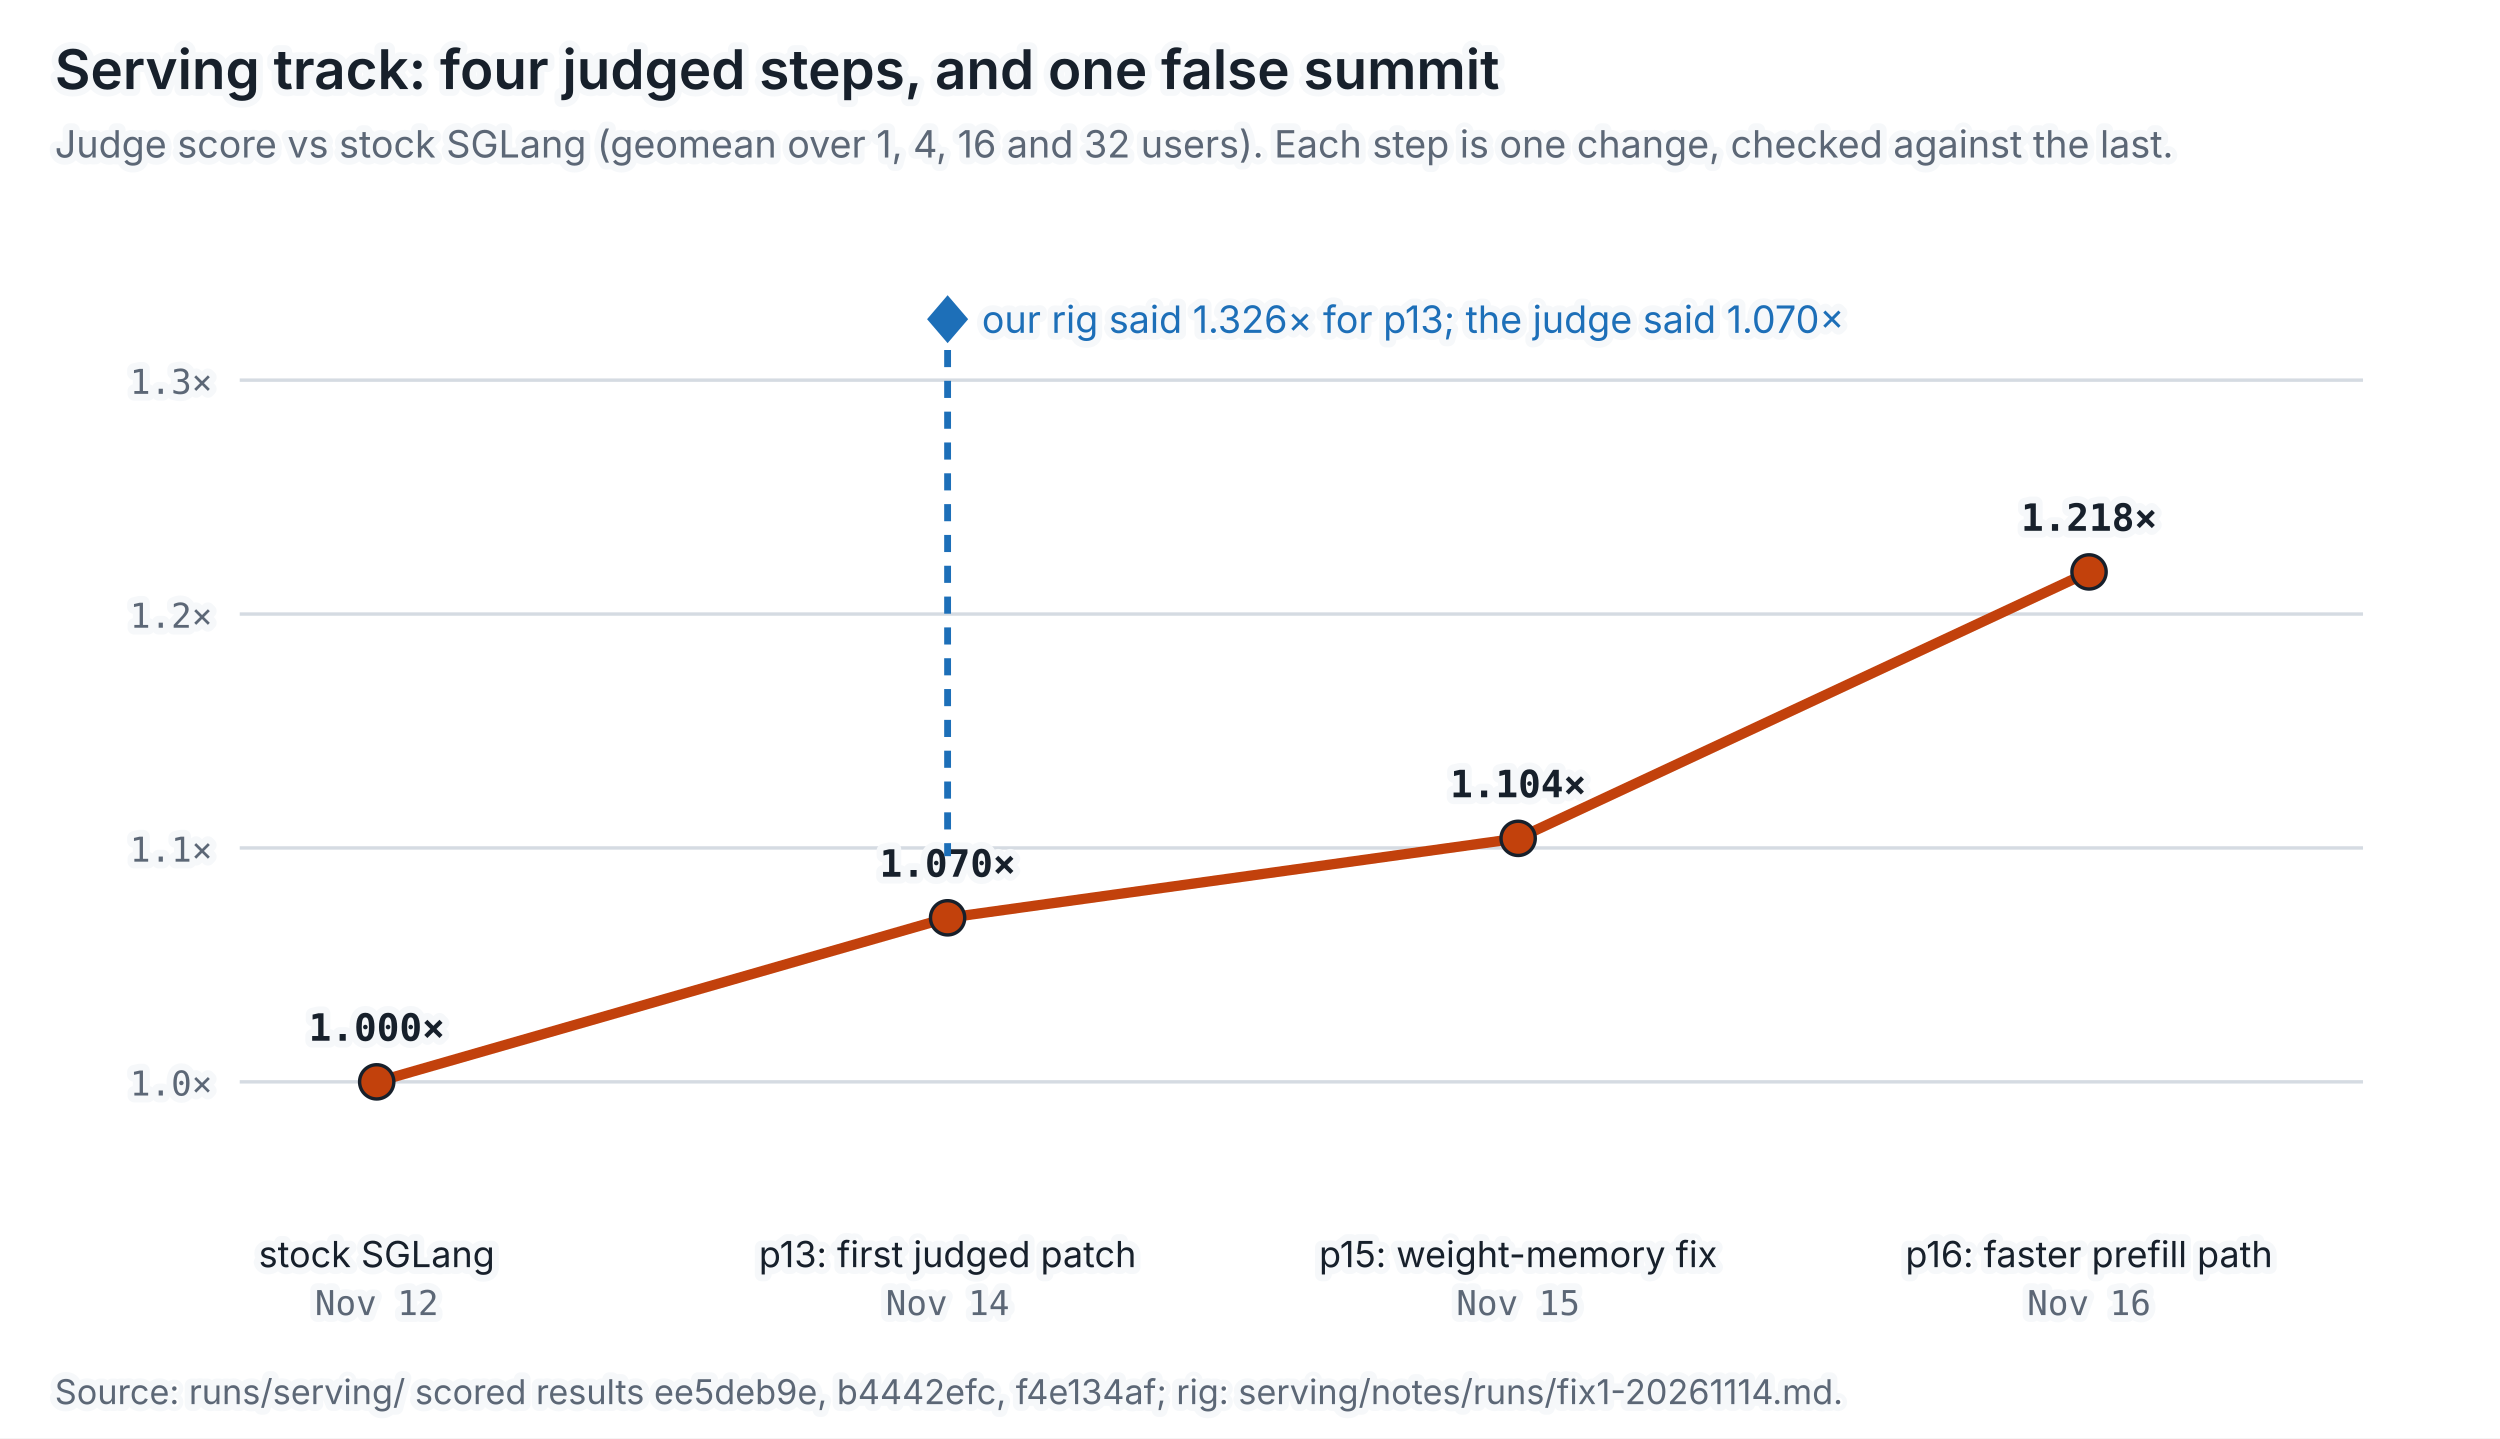
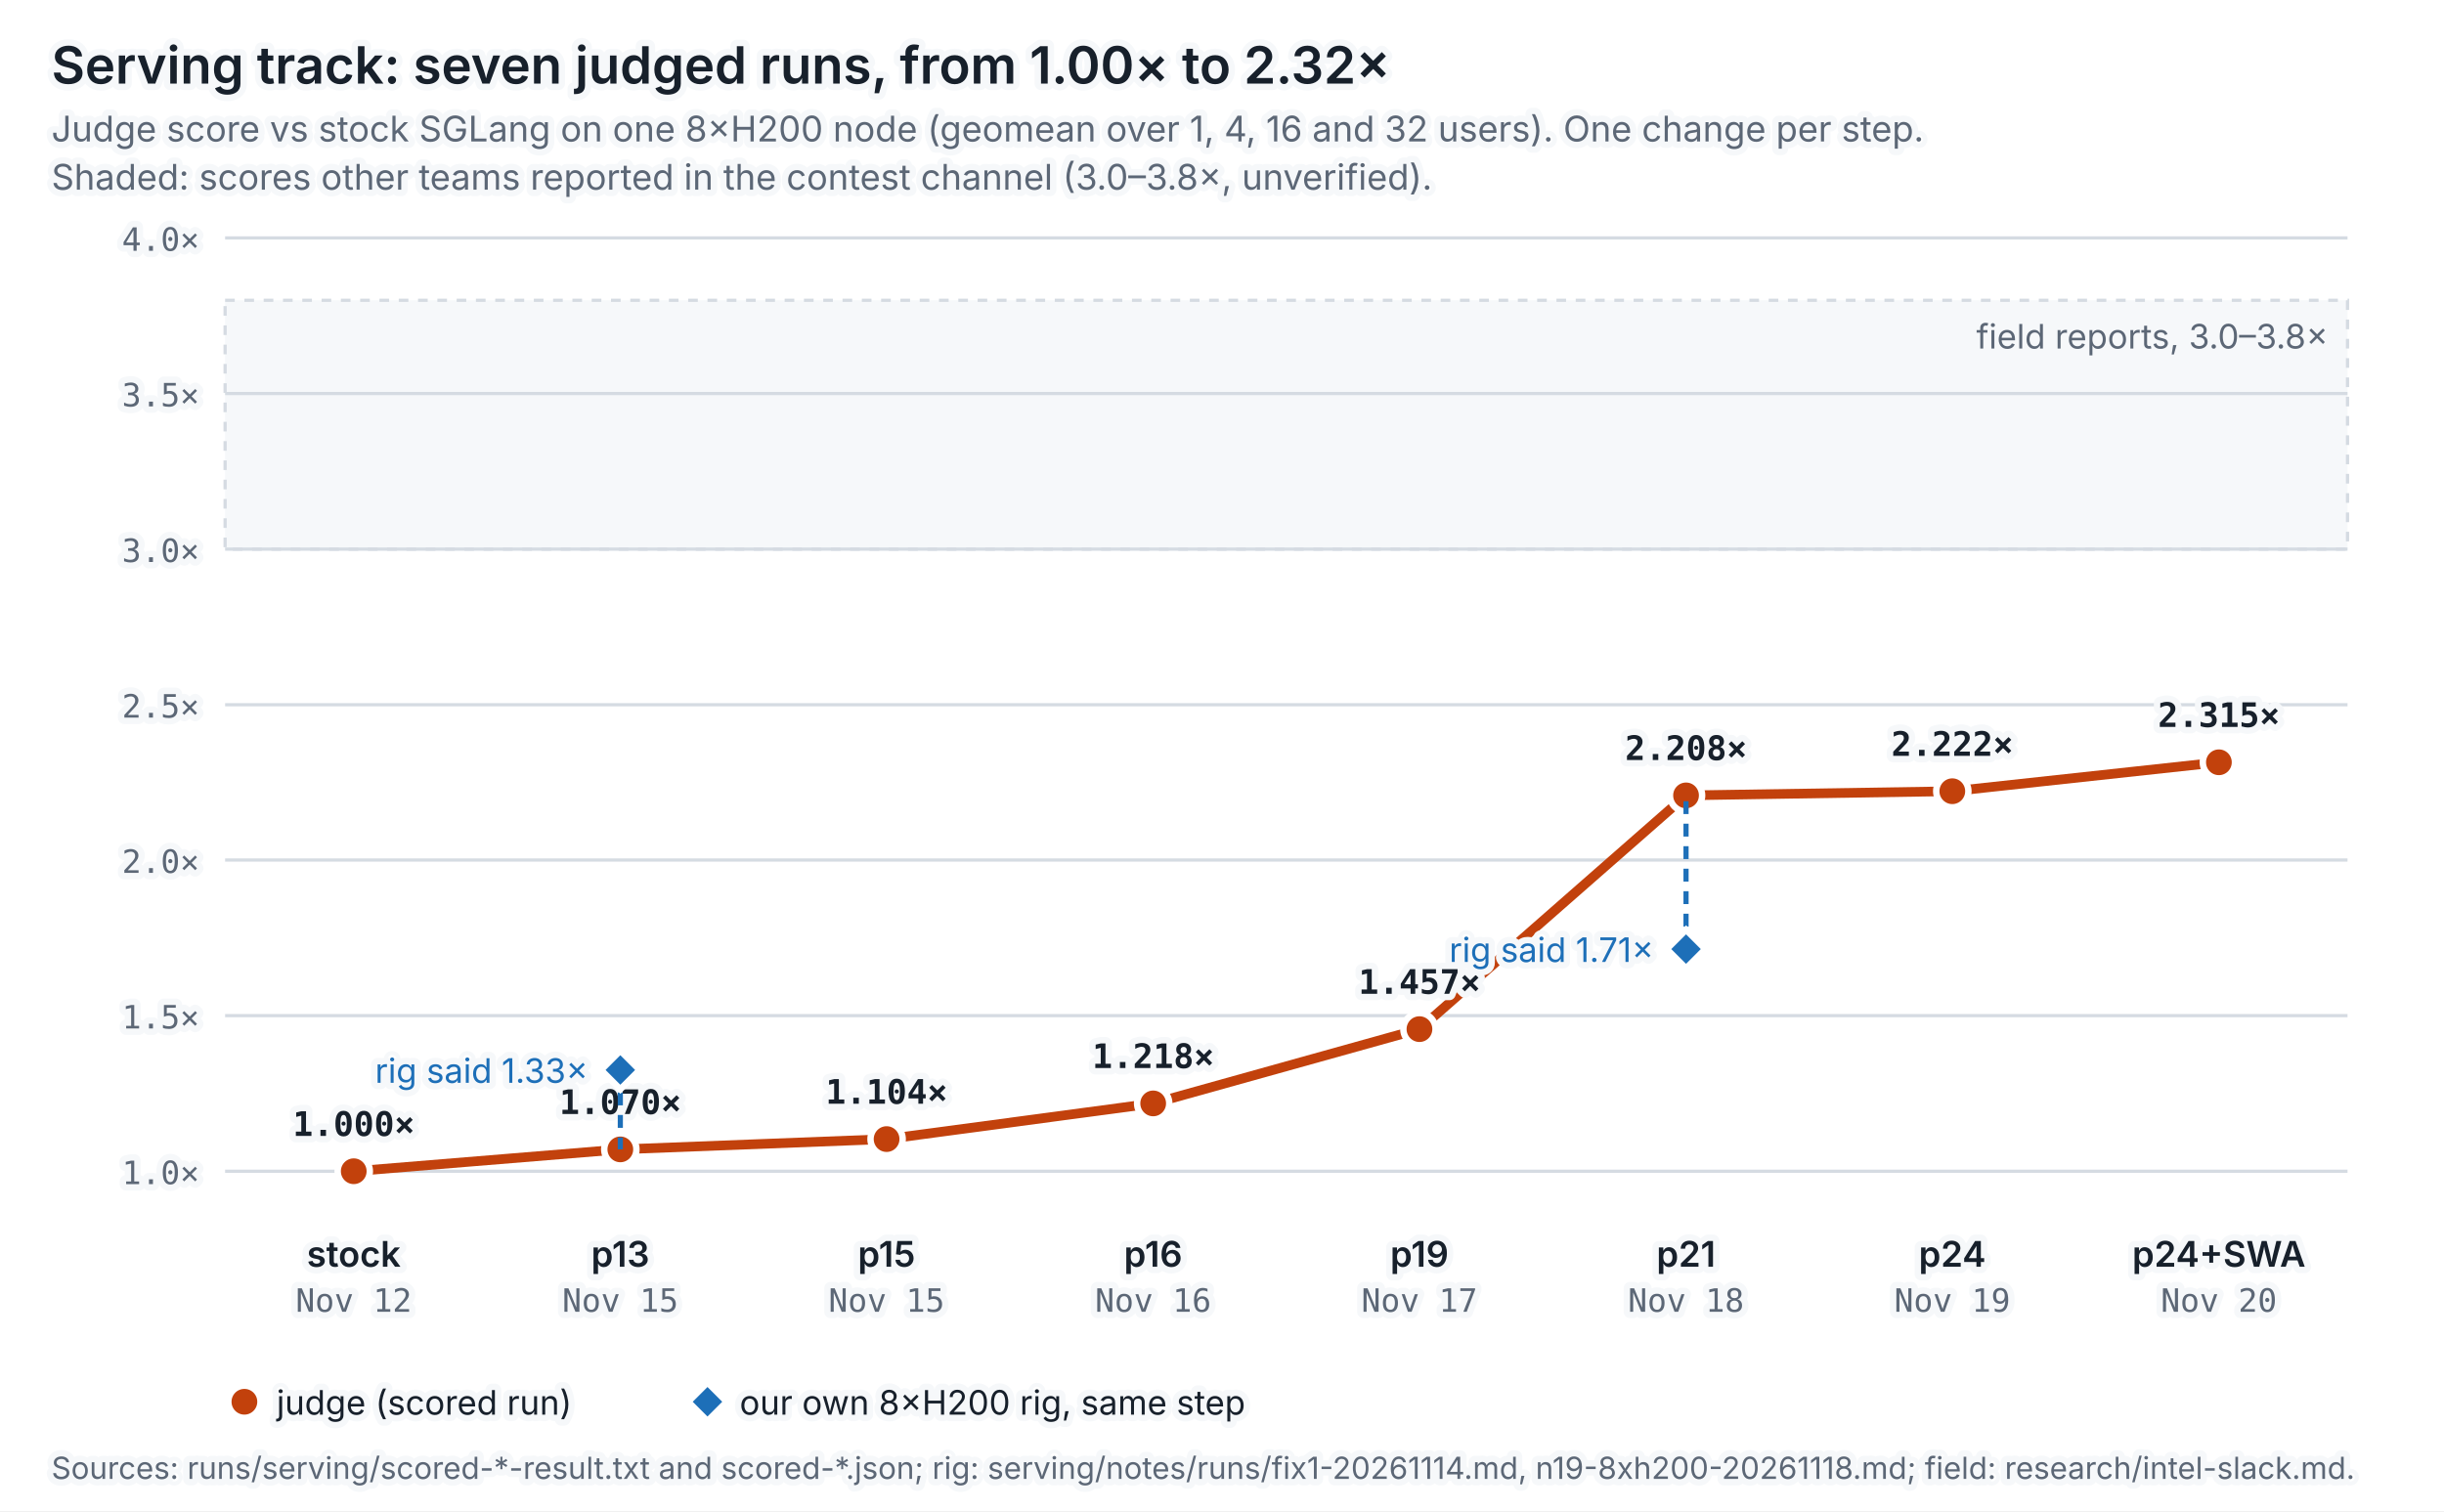
- <svg xmlns="http://www.w3.org/2000/svg" viewBox="0 0 730 420" width="730" height="420" role="img">
-   <rect width="730" height="420" fill="#ffffff" />
-   <text x="16.0" y="26.0" font-size="16" fill="#17202b" text-anchor="start" font-weight="600" style="font-family:'Source Sans 3',system-ui,-apple-system,'Segoe UI',sans-serif;paint-order:stroke" stroke="#f6f8fa" stroke-width="4" stroke-linejoin="round">Serving track: four judged steps, and one false summit</text>
-   <text x="16.0" y="46.0" font-size="11" fill="#5c6776" text-anchor="start" font-weight="400" style="font-family:'Source Sans 3',system-ui,-apple-system,'Segoe UI',sans-serif;paint-order:stroke" stroke="#f6f8fa" stroke-width="4" stroke-linejoin="round">Judge score vs stock SGLang (geomean over 1, 4, 16 and 32 users). Each step is one change, checked against the last.</text>
-   <line x1="70" y1="315.9" x2="690" y2="315.9" stroke="#d5dbe2" />
-   <text x="62.0" y="319.9" font-size="10" fill="#5c6776" text-anchor="end" font-weight="400" style="font-family:'JetBrains Mono',ui-monospace,Menlo,monospace;paint-order:stroke" stroke="#f6f8fa" stroke-width="4" stroke-linejoin="round">1.0×</text>
-   <line x1="70" y1="247.6" x2="690" y2="247.6" stroke="#d5dbe2" />
-   <text x="62.0" y="251.6" font-size="10" fill="#5c6776" text-anchor="end" font-weight="400" style="font-family:'JetBrains Mono',ui-monospace,Menlo,monospace;paint-order:stroke" stroke="#f6f8fa" stroke-width="4" stroke-linejoin="round">1.1×</text>
-   <line x1="70" y1="179.3" x2="690" y2="179.3" stroke="#d5dbe2" />
-   <text x="62.0" y="183.3" font-size="10" fill="#5c6776" text-anchor="end" font-weight="400" style="font-family:'JetBrains Mono',ui-monospace,Menlo,monospace;paint-order:stroke" stroke="#f6f8fa" stroke-width="4" stroke-linejoin="round">1.2×</text>
-   <line x1="70" y1="111.0" x2="690" y2="111.0" stroke="#d5dbe2" />
-   <text x="62.0" y="115.0" font-size="10" fill="#5c6776" text-anchor="end" font-weight="400" style="font-family:'JetBrains Mono',ui-monospace,Menlo,monospace;paint-order:stroke" stroke="#f6f8fa" stroke-width="4" stroke-linejoin="round">1.3×</text>
-   <polyline points="110.0,315.9 276.7,268.0 443.3,244.8 610.0,167.0" fill="none" stroke="#c2410c" stroke-width="3" stroke-linejoin="round" />
-   <circle cx="110.0" cy="315.9" r="5" fill="#c2410c" stroke="#17202b" />
-   <text x="110.0" y="303.9" font-size="11" fill="#17202b" text-anchor="middle" font-weight="600" style="font-family:'JetBrains Mono',ui-monospace,Menlo,monospace;paint-order:stroke" stroke="#f6f8fa" stroke-width="4" stroke-linejoin="round">1.000×</text>
-   <text x="110.0" y="370.0" font-size="10.5" fill="#17202b" text-anchor="middle" font-weight="400" style="font-family:'Source Sans 3',system-ui,-apple-system,'Segoe UI',sans-serif;paint-order:stroke" stroke="#f6f8fa" stroke-width="4" stroke-linejoin="round">stock SGLang</text>
-   <text x="110.0" y="384.0" font-size="10" fill="#5c6776" text-anchor="middle" font-weight="400" style="font-family:'JetBrains Mono',ui-monospace,Menlo,monospace;paint-order:stroke" stroke="#f6f8fa" stroke-width="4" stroke-linejoin="round">Nov 12</text>
-   <circle cx="276.7" cy="268.0" r="5" fill="#c2410c" stroke="#17202b" />
-   <text x="276.7" y="256.0" font-size="11" fill="#17202b" text-anchor="middle" font-weight="600" style="font-family:'JetBrains Mono',ui-monospace,Menlo,monospace;paint-order:stroke" stroke="#f6f8fa" stroke-width="4" stroke-linejoin="round">1.070×</text>
-   <text x="276.7" y="370.0" font-size="10.5" fill="#17202b" text-anchor="middle" font-weight="400" style="font-family:'Source Sans 3',system-ui,-apple-system,'Segoe UI',sans-serif;paint-order:stroke" stroke="#f6f8fa" stroke-width="4" stroke-linejoin="round">p13: first judged patch</text>
-   <text x="276.7" y="384.0" font-size="10" fill="#5c6776" text-anchor="middle" font-weight="400" style="font-family:'JetBrains Mono',ui-monospace,Menlo,monospace;paint-order:stroke" stroke="#f6f8fa" stroke-width="4" stroke-linejoin="round">Nov 14</text>
-   <circle cx="443.3" cy="244.8" r="5" fill="#c2410c" stroke="#17202b" />
-   <text x="443.3" y="232.8" font-size="11" fill="#17202b" text-anchor="middle" font-weight="600" style="font-family:'JetBrains Mono',ui-monospace,Menlo,monospace;paint-order:stroke" stroke="#f6f8fa" stroke-width="4" stroke-linejoin="round">1.104×</text>
-   <text x="443.3" y="370.0" font-size="10.5" fill="#17202b" text-anchor="middle" font-weight="400" style="font-family:'Source Sans 3',system-ui,-apple-system,'Segoe UI',sans-serif;paint-order:stroke" stroke="#f6f8fa" stroke-width="4" stroke-linejoin="round">p15: weight-memory fix</text>
-   <text x="443.3" y="384.0" font-size="10" fill="#5c6776" text-anchor="middle" font-weight="400" style="font-family:'JetBrains Mono',ui-monospace,Menlo,monospace;paint-order:stroke" stroke="#f6f8fa" stroke-width="4" stroke-linejoin="round">Nov 15</text>
-   <circle cx="610.0" cy="167.0" r="5" fill="#c2410c" stroke="#17202b" />
-   <text x="610.0" y="155.0" font-size="11" fill="#17202b" text-anchor="middle" font-weight="600" style="font-family:'JetBrains Mono',ui-monospace,Menlo,monospace;paint-order:stroke" stroke="#f6f8fa" stroke-width="4" stroke-linejoin="round">1.218×</text>
-   <text x="610.0" y="370.0" font-size="10.5" fill="#17202b" text-anchor="middle" font-weight="400" style="font-family:'Source Sans 3',system-ui,-apple-system,'Segoe UI',sans-serif;paint-order:stroke" stroke="#f6f8fa" stroke-width="4" stroke-linejoin="round">p16: faster prefill path</text>
-   <text x="610.0" y="384.0" font-size="10" fill="#5c6776" text-anchor="middle" font-weight="400" style="font-family:'JetBrains Mono',ui-monospace,Menlo,monospace;paint-order:stroke" stroke="#f6f8fa" stroke-width="4" stroke-linejoin="round">Nov 16</text>
-   <line x1="276.7" y1="93.2" x2="276.7" y2="250.0" stroke="#1d6fb8" stroke-width="2" stroke-dasharray="5 4" />
-   <path d="M270.7,93.2 L276.7,86.2 L282.7,93.2 L276.7,100.2 Z" fill="#1d6fb8" />
-   <text x="286.7" y="97.2" font-size="11" fill="#1d6fb8" text-anchor="start" font-weight="400" style="font-family:'Source Sans 3',system-ui,-apple-system,'Segoe UI',sans-serif;paint-order:stroke" stroke="#f6f8fa" stroke-width="4" stroke-linejoin="round">our rig said 1.326× for p13; the judge said 1.070×</text>
-   <text x="16.0" y="410.0" font-size="10" fill="#5c6776" text-anchor="start" font-weight="400" style="font-family:'Source Sans 3',system-ui,-apple-system,'Segoe UI',sans-serif;paint-order:stroke" stroke="#f6f8fa" stroke-width="4" stroke-linejoin="round">Source: runs/serving/ scored results ee5deb9e, b4442efc, f4e134af; rig: serving/notes/runs/fix1-20261114.md.</text>
+ <svg xmlns="http://www.w3.org/2000/svg" viewBox="0 0 760 470" width="760" height="470" role="img">
+   <rect width="760" height="470" fill="#ffffff" />
+   <text x="16.0" y="26.0" font-size="16" fill="#17202b" text-anchor="start" font-weight="600" style="font-family:'Source Sans 3',system-ui,-apple-system,'Segoe UI',sans-serif;paint-order:stroke" stroke="#f6f8fa" stroke-width="4" stroke-linejoin="round">Serving track: seven judged runs, from 1.00× to 2.32×</text>
+   <text x="16.0" y="44.0" font-size="11" fill="#5c6776" text-anchor="start" font-weight="400" style="font-family:'Source Sans 3',system-ui,-apple-system,'Segoe UI',sans-serif;paint-order:stroke" stroke="#f6f8fa" stroke-width="4" stroke-linejoin="round">Judge score vs stock SGLang on one 8×H200 node (geomean over 1, 4, 16 and 32 users). One change per step.</text>
+   <text x="16.0" y="59.0" font-size="11" fill="#5c6776" text-anchor="start" font-weight="400" style="font-family:'Source Sans 3',system-ui,-apple-system,'Segoe UI',sans-serif;paint-order:stroke" stroke="#f6f8fa" stroke-width="4" stroke-linejoin="round">Shaded: scores other teams reported in the contest channel (3.0–3.8×, unverified).</text>
+   <rect x="70" y="93.4" width="660" height="77.4" fill="#f6f8fa" stroke="#d5dbe2" stroke-dasharray="3 3" />
+   <text x="724.0" y="108.4" font-size="10.5" fill="#5c6776" text-anchor="end" font-weight="400" style="font-family:'Source Sans 3',system-ui,-apple-system,'Segoe UI',sans-serif;paint-order:stroke" stroke="#f6f8fa" stroke-width="4" stroke-linejoin="round">field reports, 3.0–3.8×</text>
+   <line x1="70" y1="364.3" x2="730" y2="364.3" stroke="#d5dbe2" />
+   <text x="62.0" y="368.3" font-size="10" fill="#5c6776" text-anchor="end" font-weight="400" style="font-family:'JetBrains Mono',ui-monospace,Menlo,monospace;paint-order:stroke" stroke="#f6f8fa" stroke-width="4" stroke-linejoin="round">1.0×</text>
+   <line x1="70" y1="315.9" x2="730" y2="315.9" stroke="#d5dbe2" />
+   <text x="62.0" y="319.9" font-size="10" fill="#5c6776" text-anchor="end" font-weight="400" style="font-family:'JetBrains Mono',ui-monospace,Menlo,monospace;paint-order:stroke" stroke="#f6f8fa" stroke-width="4" stroke-linejoin="round">1.5×</text>
+   <line x1="70" y1="267.5" x2="730" y2="267.5" stroke="#d5dbe2" />
+   <text x="62.0" y="271.5" font-size="10" fill="#5c6776" text-anchor="end" font-weight="400" style="font-family:'JetBrains Mono',ui-monospace,Menlo,monospace;paint-order:stroke" stroke="#f6f8fa" stroke-width="4" stroke-linejoin="round">2.0×</text>
+   <line x1="70" y1="219.2" x2="730" y2="219.2" stroke="#d5dbe2" />
+   <text x="62.0" y="223.2" font-size="10" fill="#5c6776" text-anchor="end" font-weight="400" style="font-family:'JetBrains Mono',ui-monospace,Menlo,monospace;paint-order:stroke" stroke="#f6f8fa" stroke-width="4" stroke-linejoin="round">2.5×</text>
+   <line x1="70" y1="170.8" x2="730" y2="170.8" stroke="#d5dbe2" />
+   <text x="62.0" y="174.8" font-size="10" fill="#5c6776" text-anchor="end" font-weight="400" style="font-family:'JetBrains Mono',ui-monospace,Menlo,monospace;paint-order:stroke" stroke="#f6f8fa" stroke-width="4" stroke-linejoin="round">3.0×</text>
+   <line x1="70" y1="122.4" x2="730" y2="122.4" stroke="#d5dbe2" />
+   <text x="62.0" y="126.4" font-size="10" fill="#5c6776" text-anchor="end" font-weight="400" style="font-family:'JetBrains Mono',ui-monospace,Menlo,monospace;paint-order:stroke" stroke="#f6f8fa" stroke-width="4" stroke-linejoin="round">3.5×</text>
+   <line x1="70" y1="74.0" x2="730" y2="74.0" stroke="#d5dbe2" />
+   <text x="62.0" y="78.0" font-size="10" fill="#5c6776" text-anchor="end" font-weight="400" style="font-family:'JetBrains Mono',ui-monospace,Menlo,monospace;paint-order:stroke" stroke="#f6f8fa" stroke-width="4" stroke-linejoin="round">4.0×</text>
+   <polyline points="110.0,364.3 192.9,357.5 275.7,354.3 358.6,343.2 441.4,320.1 524.3,247.4 607.1,246.1 690.0,237.1" fill="none" stroke="#c2410c" stroke-width="3" stroke-linejoin="round" />
+   <circle cx="110.0" cy="364.3" r="5" fill="#c2410c" stroke="#ffffff" stroke-width="2" />
+   <text x="110.0" y="353.3" font-size="10.5" fill="#17202b" text-anchor="middle" font-weight="600" style="font-family:'JetBrains Mono',ui-monospace,Menlo,monospace;paint-order:stroke" stroke="#f6f8fa" stroke-width="4" stroke-linejoin="round">1.000×</text>
+   <text x="110.0" y="394.0" font-size="11" fill="#17202b" text-anchor="middle" font-weight="600" style="font-family:'Source Sans 3',system-ui,-apple-system,'Segoe UI',sans-serif;paint-order:stroke" stroke="#f6f8fa" stroke-width="4" stroke-linejoin="round">stock</text>
+   <text x="110.0" y="408.0" font-size="10" fill="#5c6776" text-anchor="middle" font-weight="400" style="font-family:'JetBrains Mono',ui-monospace,Menlo,monospace;paint-order:stroke" stroke="#f6f8fa" stroke-width="4" stroke-linejoin="round">Nov 12</text>
+   <circle cx="192.9" cy="357.5" r="5" fill="#c2410c" stroke="#ffffff" stroke-width="2" />
+   <text x="192.9" y="346.5" font-size="10.5" fill="#17202b" text-anchor="middle" font-weight="600" style="font-family:'JetBrains Mono',ui-monospace,Menlo,monospace;paint-order:stroke" stroke="#f6f8fa" stroke-width="4" stroke-linejoin="round">1.070×</text>
+   <text x="192.9" y="394.0" font-size="11" fill="#17202b" text-anchor="middle" font-weight="600" style="font-family:'Source Sans 3',system-ui,-apple-system,'Segoe UI',sans-serif;paint-order:stroke" stroke="#f6f8fa" stroke-width="4" stroke-linejoin="round">p13</text>
+   <text x="192.9" y="408.0" font-size="10" fill="#5c6776" text-anchor="middle" font-weight="400" style="font-family:'JetBrains Mono',ui-monospace,Menlo,monospace;paint-order:stroke" stroke="#f6f8fa" stroke-width="4" stroke-linejoin="round">Nov 15</text>
+   <circle cx="275.7" cy="354.3" r="5" fill="#c2410c" stroke="#ffffff" stroke-width="2" />
+   <text x="275.7" y="343.3" font-size="10.5" fill="#17202b" text-anchor="middle" font-weight="600" style="font-family:'JetBrains Mono',ui-monospace,Menlo,monospace;paint-order:stroke" stroke="#f6f8fa" stroke-width="4" stroke-linejoin="round">1.104×</text>
+   <text x="275.7" y="394.0" font-size="11" fill="#17202b" text-anchor="middle" font-weight="600" style="font-family:'Source Sans 3',system-ui,-apple-system,'Segoe UI',sans-serif;paint-order:stroke" stroke="#f6f8fa" stroke-width="4" stroke-linejoin="round">p15</text>
+   <text x="275.7" y="408.0" font-size="10" fill="#5c6776" text-anchor="middle" font-weight="400" style="font-family:'JetBrains Mono',ui-monospace,Menlo,monospace;paint-order:stroke" stroke="#f6f8fa" stroke-width="4" stroke-linejoin="round">Nov 15</text>
+   <circle cx="358.6" cy="343.2" r="5" fill="#c2410c" stroke="#ffffff" stroke-width="2" />
+   <text x="358.6" y="332.2" font-size="10.5" fill="#17202b" text-anchor="middle" font-weight="600" style="font-family:'JetBrains Mono',ui-monospace,Menlo,monospace;paint-order:stroke" stroke="#f6f8fa" stroke-width="4" stroke-linejoin="round">1.218×</text>
+   <text x="358.6" y="394.0" font-size="11" fill="#17202b" text-anchor="middle" font-weight="600" style="font-family:'Source Sans 3',system-ui,-apple-system,'Segoe UI',sans-serif;paint-order:stroke" stroke="#f6f8fa" stroke-width="4" stroke-linejoin="round">p16</text>
+   <text x="358.6" y="408.0" font-size="10" fill="#5c6776" text-anchor="middle" font-weight="400" style="font-family:'JetBrains Mono',ui-monospace,Menlo,monospace;paint-order:stroke" stroke="#f6f8fa" stroke-width="4" stroke-linejoin="round">Nov 16</text>
+   <circle cx="441.4" cy="320.1" r="5" fill="#c2410c" stroke="#ffffff" stroke-width="2" />
+   <text x="441.4" y="309.1" font-size="10.5" fill="#17202b" text-anchor="middle" font-weight="600" style="font-family:'JetBrains Mono',ui-monospace,Menlo,monospace;paint-order:stroke" stroke="#f6f8fa" stroke-width="4" stroke-linejoin="round">1.457×</text>
+   <text x="441.4" y="394.0" font-size="11" fill="#17202b" text-anchor="middle" font-weight="600" style="font-family:'Source Sans 3',system-ui,-apple-system,'Segoe UI',sans-serif;paint-order:stroke" stroke="#f6f8fa" stroke-width="4" stroke-linejoin="round">p19</text>
+   <text x="441.4" y="408.0" font-size="10" fill="#5c6776" text-anchor="middle" font-weight="400" style="font-family:'JetBrains Mono',ui-monospace,Menlo,monospace;paint-order:stroke" stroke="#f6f8fa" stroke-width="4" stroke-linejoin="round">Nov 17</text>
+   <circle cx="524.3" cy="247.4" r="5" fill="#c2410c" stroke="#ffffff" stroke-width="2" />
+   <text x="524.3" y="236.4" font-size="10.5" fill="#17202b" text-anchor="middle" font-weight="600" style="font-family:'JetBrains Mono',ui-monospace,Menlo,monospace;paint-order:stroke" stroke="#f6f8fa" stroke-width="4" stroke-linejoin="round">2.208×</text>
+   <text x="524.3" y="394.0" font-size="11" fill="#17202b" text-anchor="middle" font-weight="600" style="font-family:'Source Sans 3',system-ui,-apple-system,'Segoe UI',sans-serif;paint-order:stroke" stroke="#f6f8fa" stroke-width="4" stroke-linejoin="round">p21</text>
+   <text x="524.3" y="408.0" font-size="10" fill="#5c6776" text-anchor="middle" font-weight="400" style="font-family:'JetBrains Mono',ui-monospace,Menlo,monospace;paint-order:stroke" stroke="#f6f8fa" stroke-width="4" stroke-linejoin="round">Nov 18</text>
+   <circle cx="607.1" cy="246.1" r="5" fill="#c2410c" stroke="#ffffff" stroke-width="2" />
+   <text x="607.1" y="235.1" font-size="10.5" fill="#17202b" text-anchor="middle" font-weight="600" style="font-family:'JetBrains Mono',ui-monospace,Menlo,monospace;paint-order:stroke" stroke="#f6f8fa" stroke-width="4" stroke-linejoin="round">2.222×</text>
+   <text x="607.1" y="394.0" font-size="11" fill="#17202b" text-anchor="middle" font-weight="600" style="font-family:'Source Sans 3',system-ui,-apple-system,'Segoe UI',sans-serif;paint-order:stroke" stroke="#f6f8fa" stroke-width="4" stroke-linejoin="round">p24</text>
+   <text x="607.1" y="408.0" font-size="10" fill="#5c6776" text-anchor="middle" font-weight="400" style="font-family:'JetBrains Mono',ui-monospace,Menlo,monospace;paint-order:stroke" stroke="#f6f8fa" stroke-width="4" stroke-linejoin="round">Nov 19</text>
+   <circle cx="690.0" cy="237.1" r="5" fill="#c2410c" stroke="#ffffff" stroke-width="2" />
+   <text x="690.0" y="226.1" font-size="10.5" fill="#17202b" text-anchor="middle" font-weight="600" style="font-family:'JetBrains Mono',ui-monospace,Menlo,monospace;paint-order:stroke" stroke="#f6f8fa" stroke-width="4" stroke-linejoin="round">2.315×</text>
+   <text x="690.0" y="394.0" font-size="11" fill="#17202b" text-anchor="middle" font-weight="600" style="font-family:'Source Sans 3',system-ui,-apple-system,'Segoe UI',sans-serif;paint-order:stroke" stroke="#f6f8fa" stroke-width="4" stroke-linejoin="round">p24+SWA</text>
+   <text x="690.0" y="408.0" font-size="10" fill="#5c6776" text-anchor="middle" font-weight="400" style="font-family:'JetBrains Mono',ui-monospace,Menlo,monospace;paint-order:stroke" stroke="#f6f8fa" stroke-width="4" stroke-linejoin="round">Nov 20</text>
+   <line x1="192.9" y1="332.8" x2="192.9" y2="357.5" stroke="#1d6fb8" stroke-width="1.6" stroke-dasharray="4 3" />
+   <path d="M186.9,332.8 L192.9,326.8 L198.9,332.8 L192.9,338.8 Z" fill="#1d6fb8" stroke="#ffffff" stroke-width="2" />
+   <text x="182.9" y="336.8" font-size="10.5" fill="#1d6fb8" text-anchor="end" font-weight="400" style="font-family:'Source Sans 3',system-ui,-apple-system,'Segoe UI',sans-serif;paint-order:stroke" stroke="#f6f8fa" stroke-width="4" stroke-linejoin="round">rig said 1.33×</text>
+   <line x1="524.3" y1="295.2" x2="524.3" y2="247.4" stroke="#1d6fb8" stroke-width="1.6" stroke-dasharray="4 3" />
+   <path d="M518.3,295.2 L524.3,289.2 L530.3,295.2 L524.3,301.2 Z" fill="#1d6fb8" stroke="#ffffff" stroke-width="2" />
+   <text x="514.3" y="299.2" font-size="10.5" fill="#1d6fb8" text-anchor="end" font-weight="400" style="font-family:'Source Sans 3',system-ui,-apple-system,'Segoe UI',sans-serif;paint-order:stroke" stroke="#f6f8fa" stroke-width="4" stroke-linejoin="round">rig said 1.71×</text>
+   <circle cx="76.0" cy="436.0" r="5" fill="#c2410c" stroke="#ffffff" stroke-width="2" />
+   <text x="86.0" y="440.0" font-size="10.5" fill="#17202b" text-anchor="start" font-weight="400" style="font-family:'Source Sans 3',system-ui,-apple-system,'Segoe UI',sans-serif;paint-order:stroke" stroke="#f6f8fa" stroke-width="4" stroke-linejoin="round">judge (scored run)</text>
+   <path d="M214.0,436.0 L220.0,430.0 L226.0,436.0 L220.0,442.0 Z" fill="#1d6fb8" stroke="#ffffff" stroke-width="2" />
+   <text x="230.0" y="440.0" font-size="10.5" fill="#17202b" text-anchor="start" font-weight="400" style="font-family:'Source Sans 3',system-ui,-apple-system,'Segoe UI',sans-serif;paint-order:stroke" stroke="#f6f8fa" stroke-width="4" stroke-linejoin="round">our own 8×H200 rig, same step</text>
+   <text x="16.0" y="460.0" font-size="9.5" fill="#5c6776" text-anchor="start" font-weight="400" style="font-family:'Source Sans 3',system-ui,-apple-system,'Segoe UI',sans-serif;paint-order:stroke" stroke="#f6f8fa" stroke-width="4" stroke-linejoin="round">Sources: runs/serving/scored-*-result.txt and scored-*.json; rig: serving/notes/runs/fix1-20261114.md, n19-8xh200-20261118.md; field: research/intel-slack.md.</text>
</svg>
